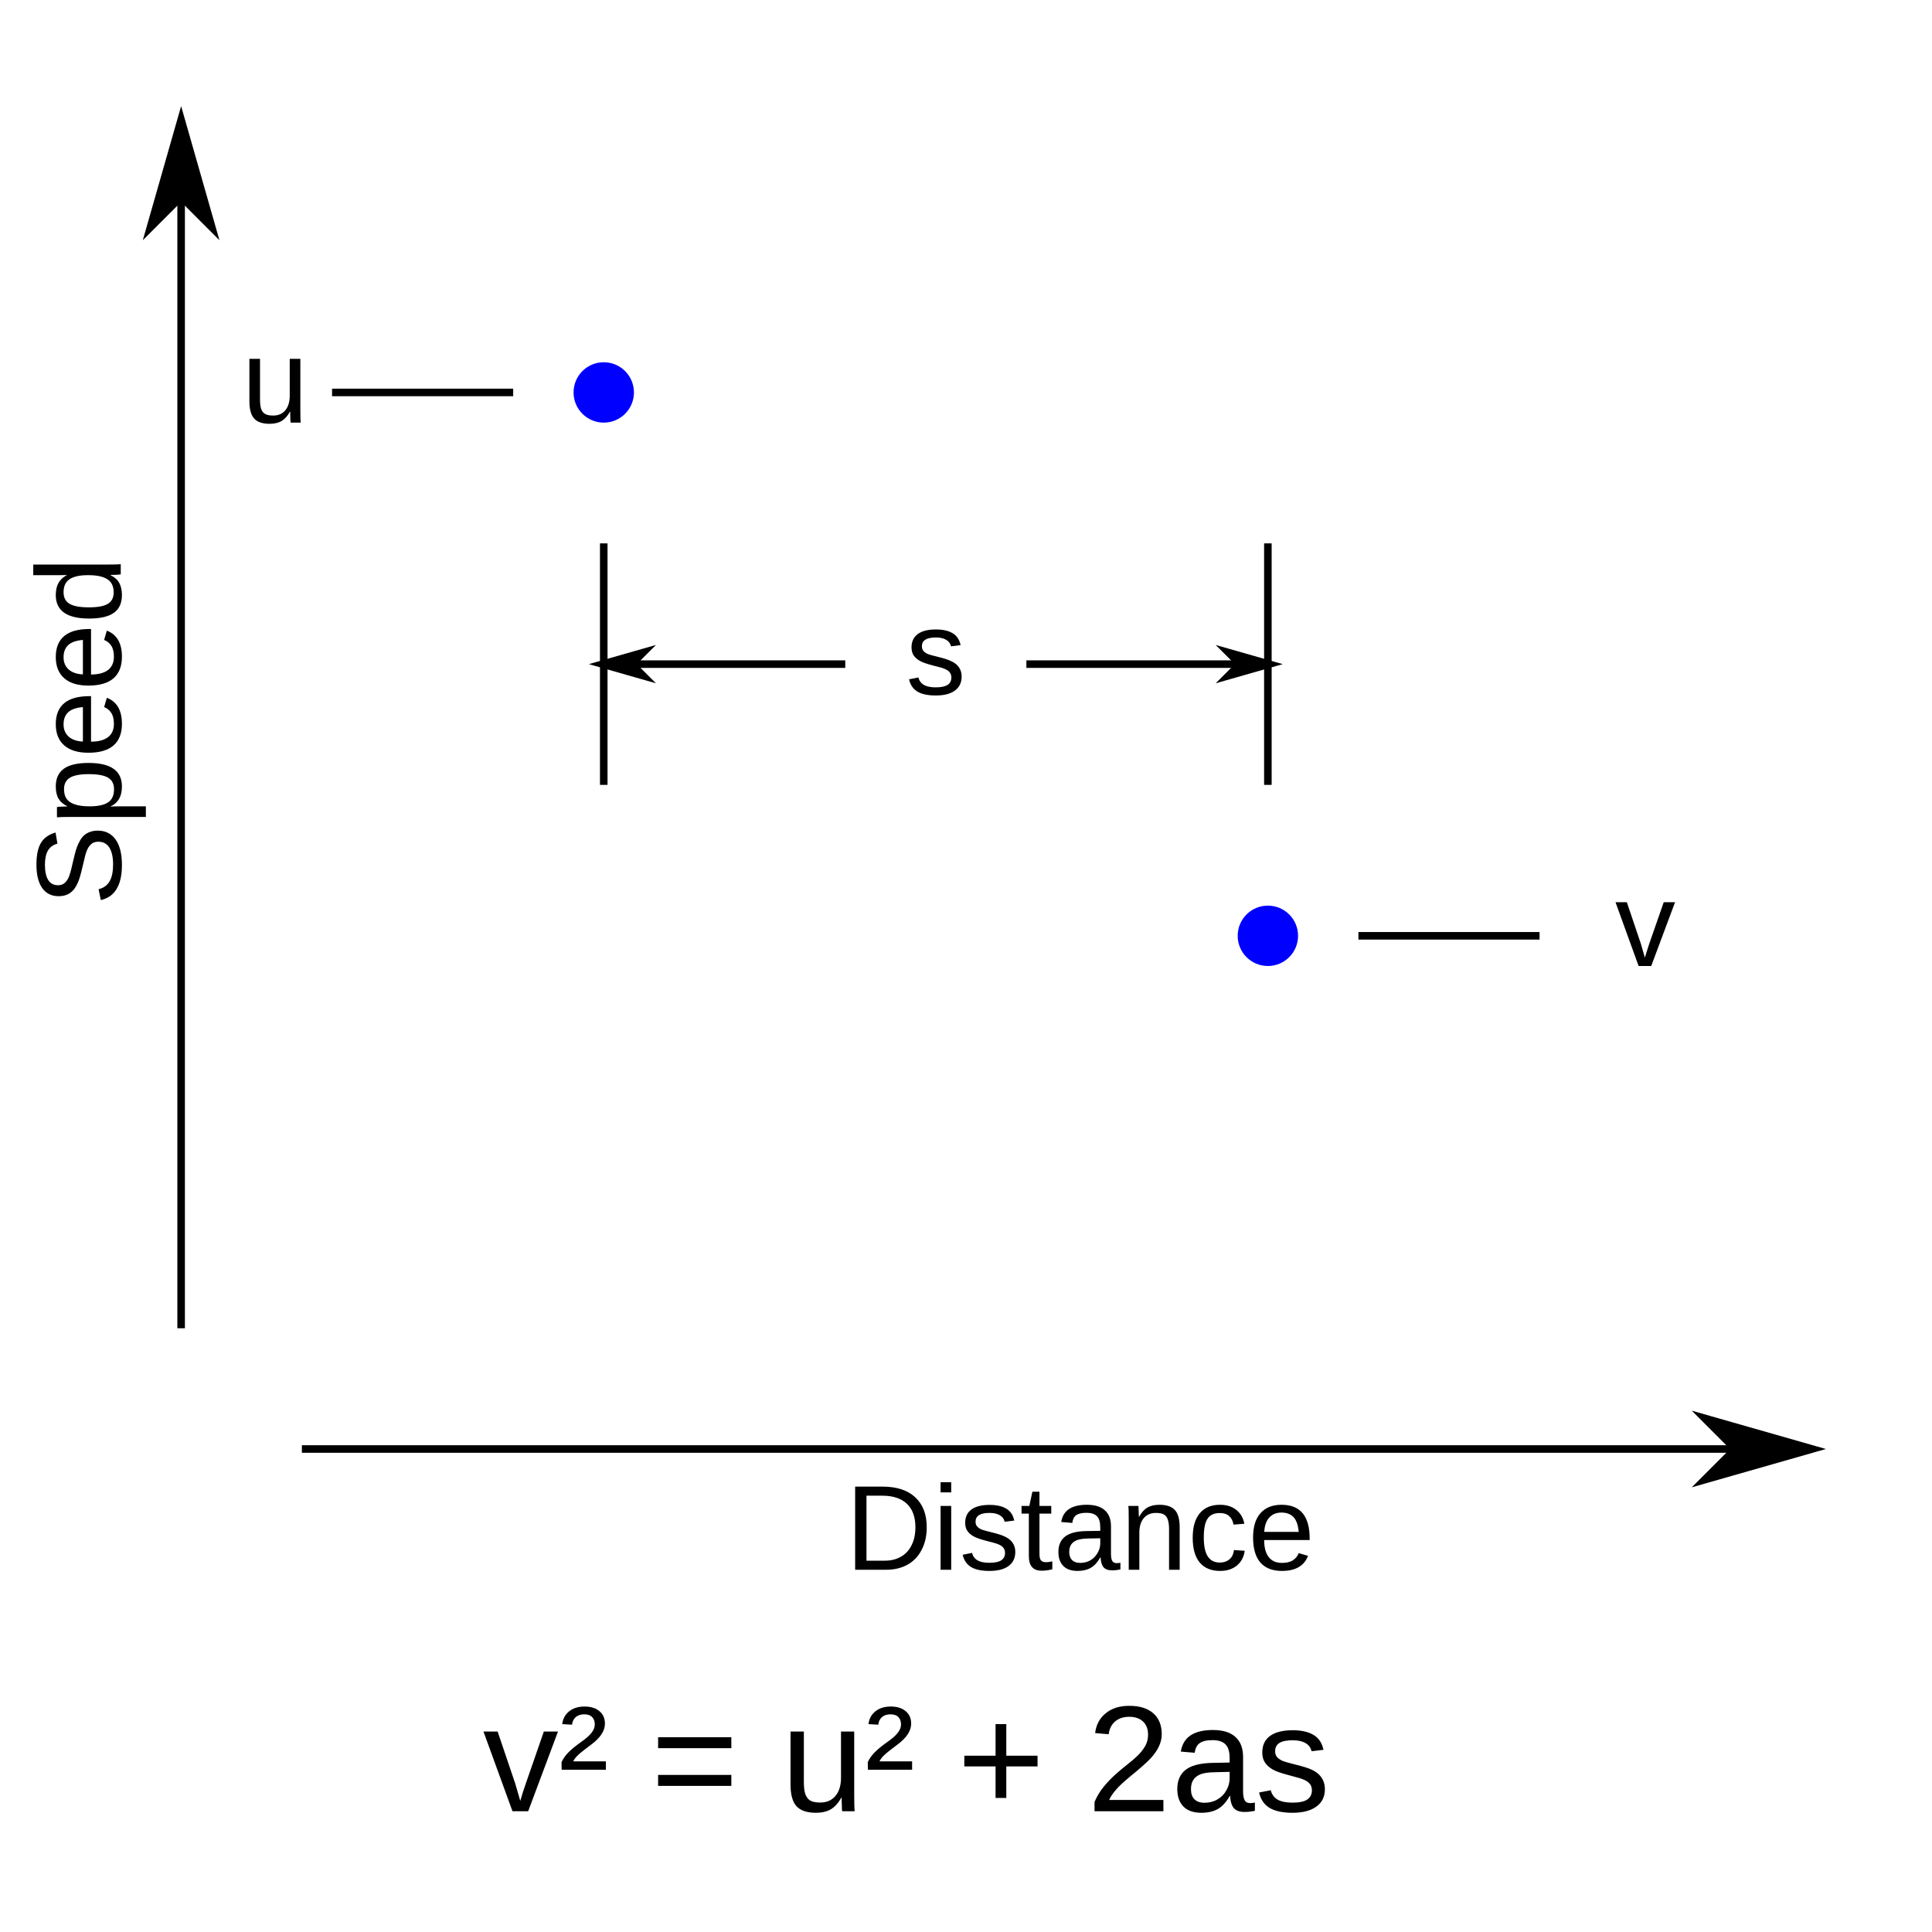
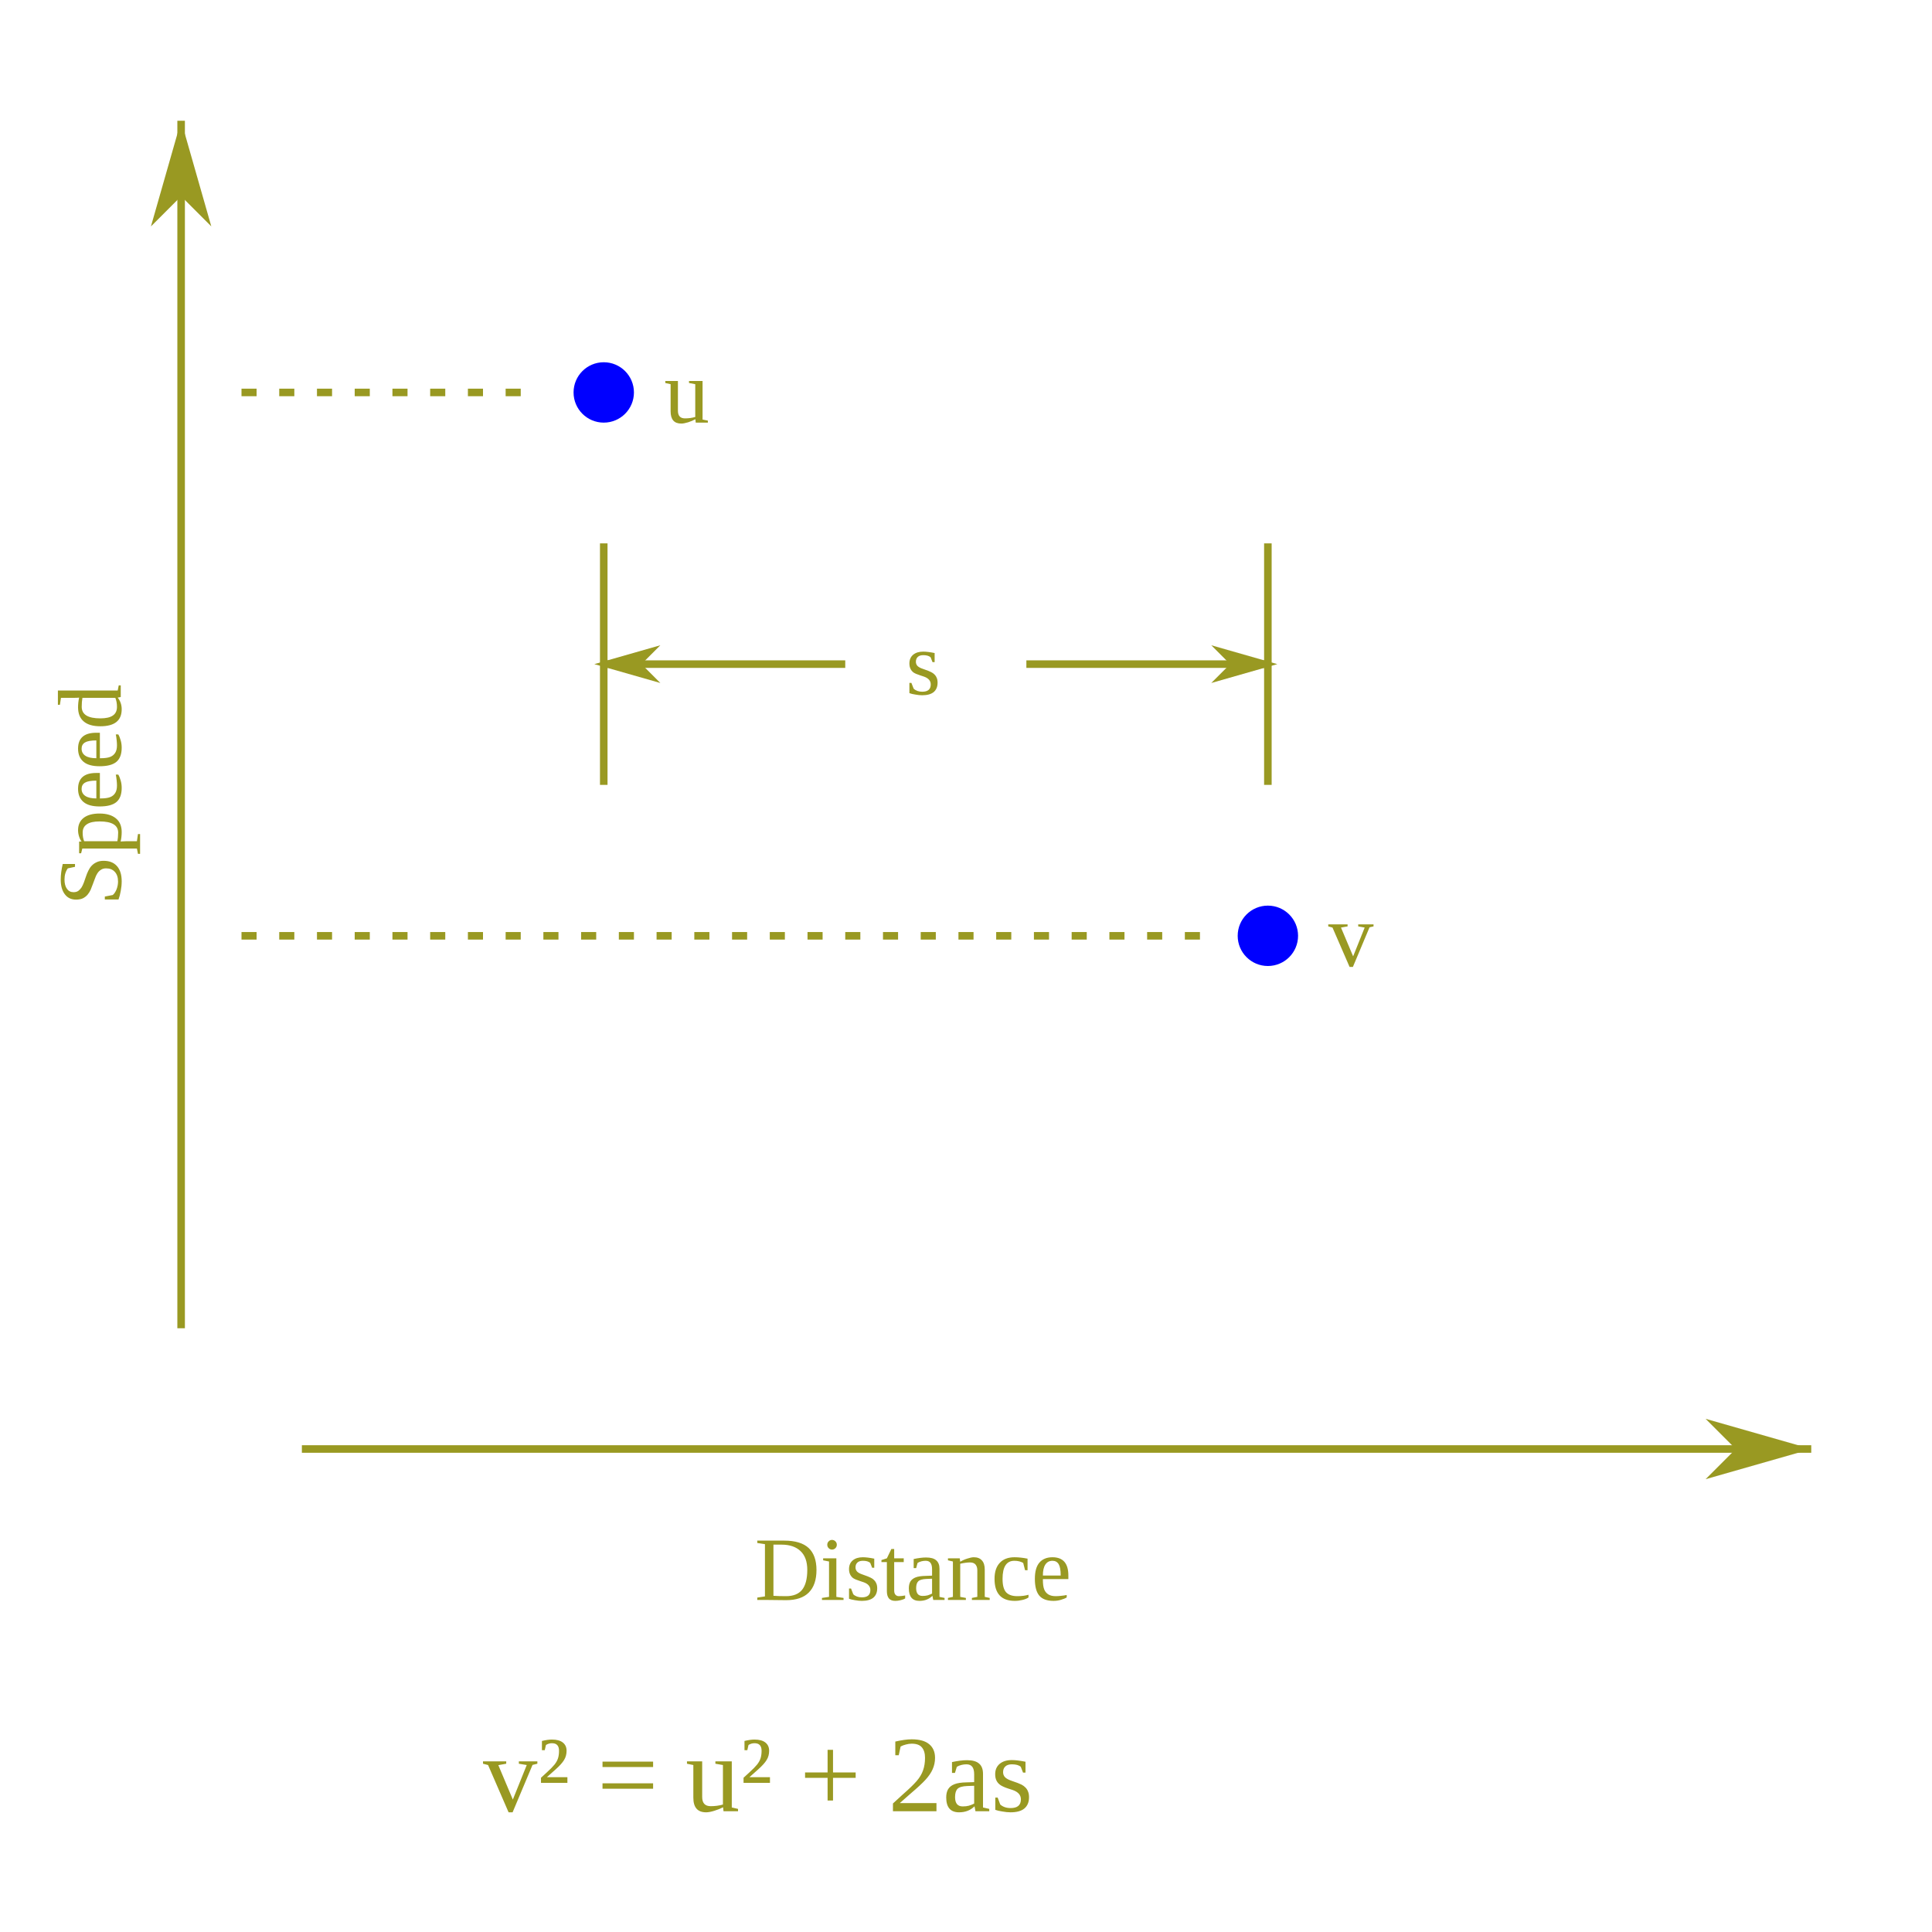
<svg xmlns="http://www.w3.org/2000/svg" width="256" height="256" version="1.1">
  <defs>
    <marker id="Arrow1Mend" orient="auto" refY="0.0" refX="0.0" style="overflow:visible;">
-       <path d="M 0.0,0.0 L 5.0,-5.0 L -12.5,0.0 L 5.0,5.0 L 0.0,0.0 z " style="fill-rule:evenodd;stroke:#000000;stroke-width:1.0pt;marker-start:none;" transform="scale(0.4) rotate(180) translate(10,0)" />
+       <path d="M 0.0,0.0 L 5.0,-5.0 L -12.5,0.0 L 5.0,5.0 L 0.0,0.0 z" style="fill:#999922;stroke-width:0.1em;marker-start:none;" transform="scale(0.5) rotate(180) translate(10,0)" />
    </marker>
    <marker id="Arrow1Lend" orient="auto" refY="0.0" refX="0.0" style="overflow:visible;">
-       <path id="path3598" d="M 0.0,0.0 L 5.0,-5.0 L -12.5,0.0 L 5.0,5.0 L 0.0,0.0 z " style="fill-rule:evenodd;stroke:#000000;stroke-width:1.0pt;marker-start:none;" transform="scale(0.8) rotate(180) translate(12.5,0)" />
+       <path d="M 0.0,0.0 L 5.0,-5.0 L -12.5,0.0 L 5.0,5.0 L 0.0,0.0 z" style="fill:#999922;stroke-width:0.1em;marker-start:none;" transform="scale(0.8) rotate(180) translate(12.5,0)" />
    </marker>
  </defs>
-   <path style="stroke:#000000;marker-end:url(#Arrow1Lend)" d="m 24,176 0,-160" />
-   <path style="stroke:#000000;marker-end:url(#Arrow1Lend)" d="m 40,192 200,0" />
-   <g transform="rotate(-90) translate(-120,16)">
-     <text style="font-size:16px;font-family:Liberation Sans" x="0" y="0">
-       <tspan x="0" y="0">Speed</tspan>
+   <g style="fill:#999922">
+     <g transform="rotate(-90) translate(-120,16)">
+       <text style="font-size:1em">
+         <tspan x="0" y="0">Speed</tspan>
+       </text>
+     </g>
+     <text style="font-size:1em">
+       <tspan x="100" y="212">Distance</tspan>
+     </text>
+     <text style="font-size:1em">
+       <tspan x="88" y="56">u</tspan>
+     </text>
+     <text style="font-size:1em">
+       <tspan x="176" y="128">v</tspan>
+     </text>
+     <text style="font-size:1em">
+       <tspan x="120" y="92">s</tspan>
+     </text>
+     <text style="font-size:1.2em">
+       <tspan x="64" y="240">v² = u² + 2as</tspan>
    </text>
  </g>
-   <text style="font-size:16px;font-family:Liberation Sans" x="112" y="208">
-     <tspan x="112" y="208">Distance</tspan>
-   </text>
  <circle cx="80" cy="52" r="4" style="fill:blue" />
-   <path style="stroke:#000000" d="m 44,52 24,0" />
-   <text style="font-size:16px;font-family:Liberation Sans" x="32" y="56">
-     <tspan x="32" y="56">u</tspan>
-   </text>
  <circle cx="168" cy="124" r="4" style="fill:blue" />
-   <path style="stroke:#000000" d="m 180,124 24,0" />
-   <text style="font-size:16px;font-family:Liberation Sans" x="214" y="128">
-     <tspan x="214" y="128">v</tspan>
-   </text>
-   <path style="stroke:#000000" d="m 80,72 0,32" />
-   <path style="stroke:#000000" d="m 168,72 0,32" />
-   <path style="stroke:#000000;marker-end:url(#Arrow1Mend)" d="m 136,88 32,0" />
-   <path style="stroke:#000000;marker-end:url(#Arrow1Mend)" d="m 112,88 -32,0" />
-   <text style="font-size:16px;font-family:Liberation Sans" x="120" y="92">
-     <tspan x="120" y="92">s</tspan>
-   </text>
-   <text style="font-size:20px;font-family:Liberation Sans" x="8" y="240">
-     <tspan x="64" y="240">v² = u² + 2as</tspan>
-   </text>
+   <g style="stroke:#999922;fill:#999922">
+     <path style="marker-end:url(#Arrow1Lend)" d="m 24,176 0,-160" />
+     <path style="marker-end:url(#Arrow1Lend)" d="m 40,192 200,0" />
+     <path style="stroke-dasharray:2,3" d="m 32,52 40,0" />
+     <path d="m 80,72 0,32" />
+     <path style="stroke-dasharray:2,3" d="m 32,124 128,0" />
+     <path d="m 168,72 0,32" />
+     <path style="marker-end:url(#Arrow1Mend)" d="m 136,88 32,0" />
+     <path style="marker-end:url(#Arrow1Mend)" d="m 112,88 -32,0" />
+   </g>
</svg>
